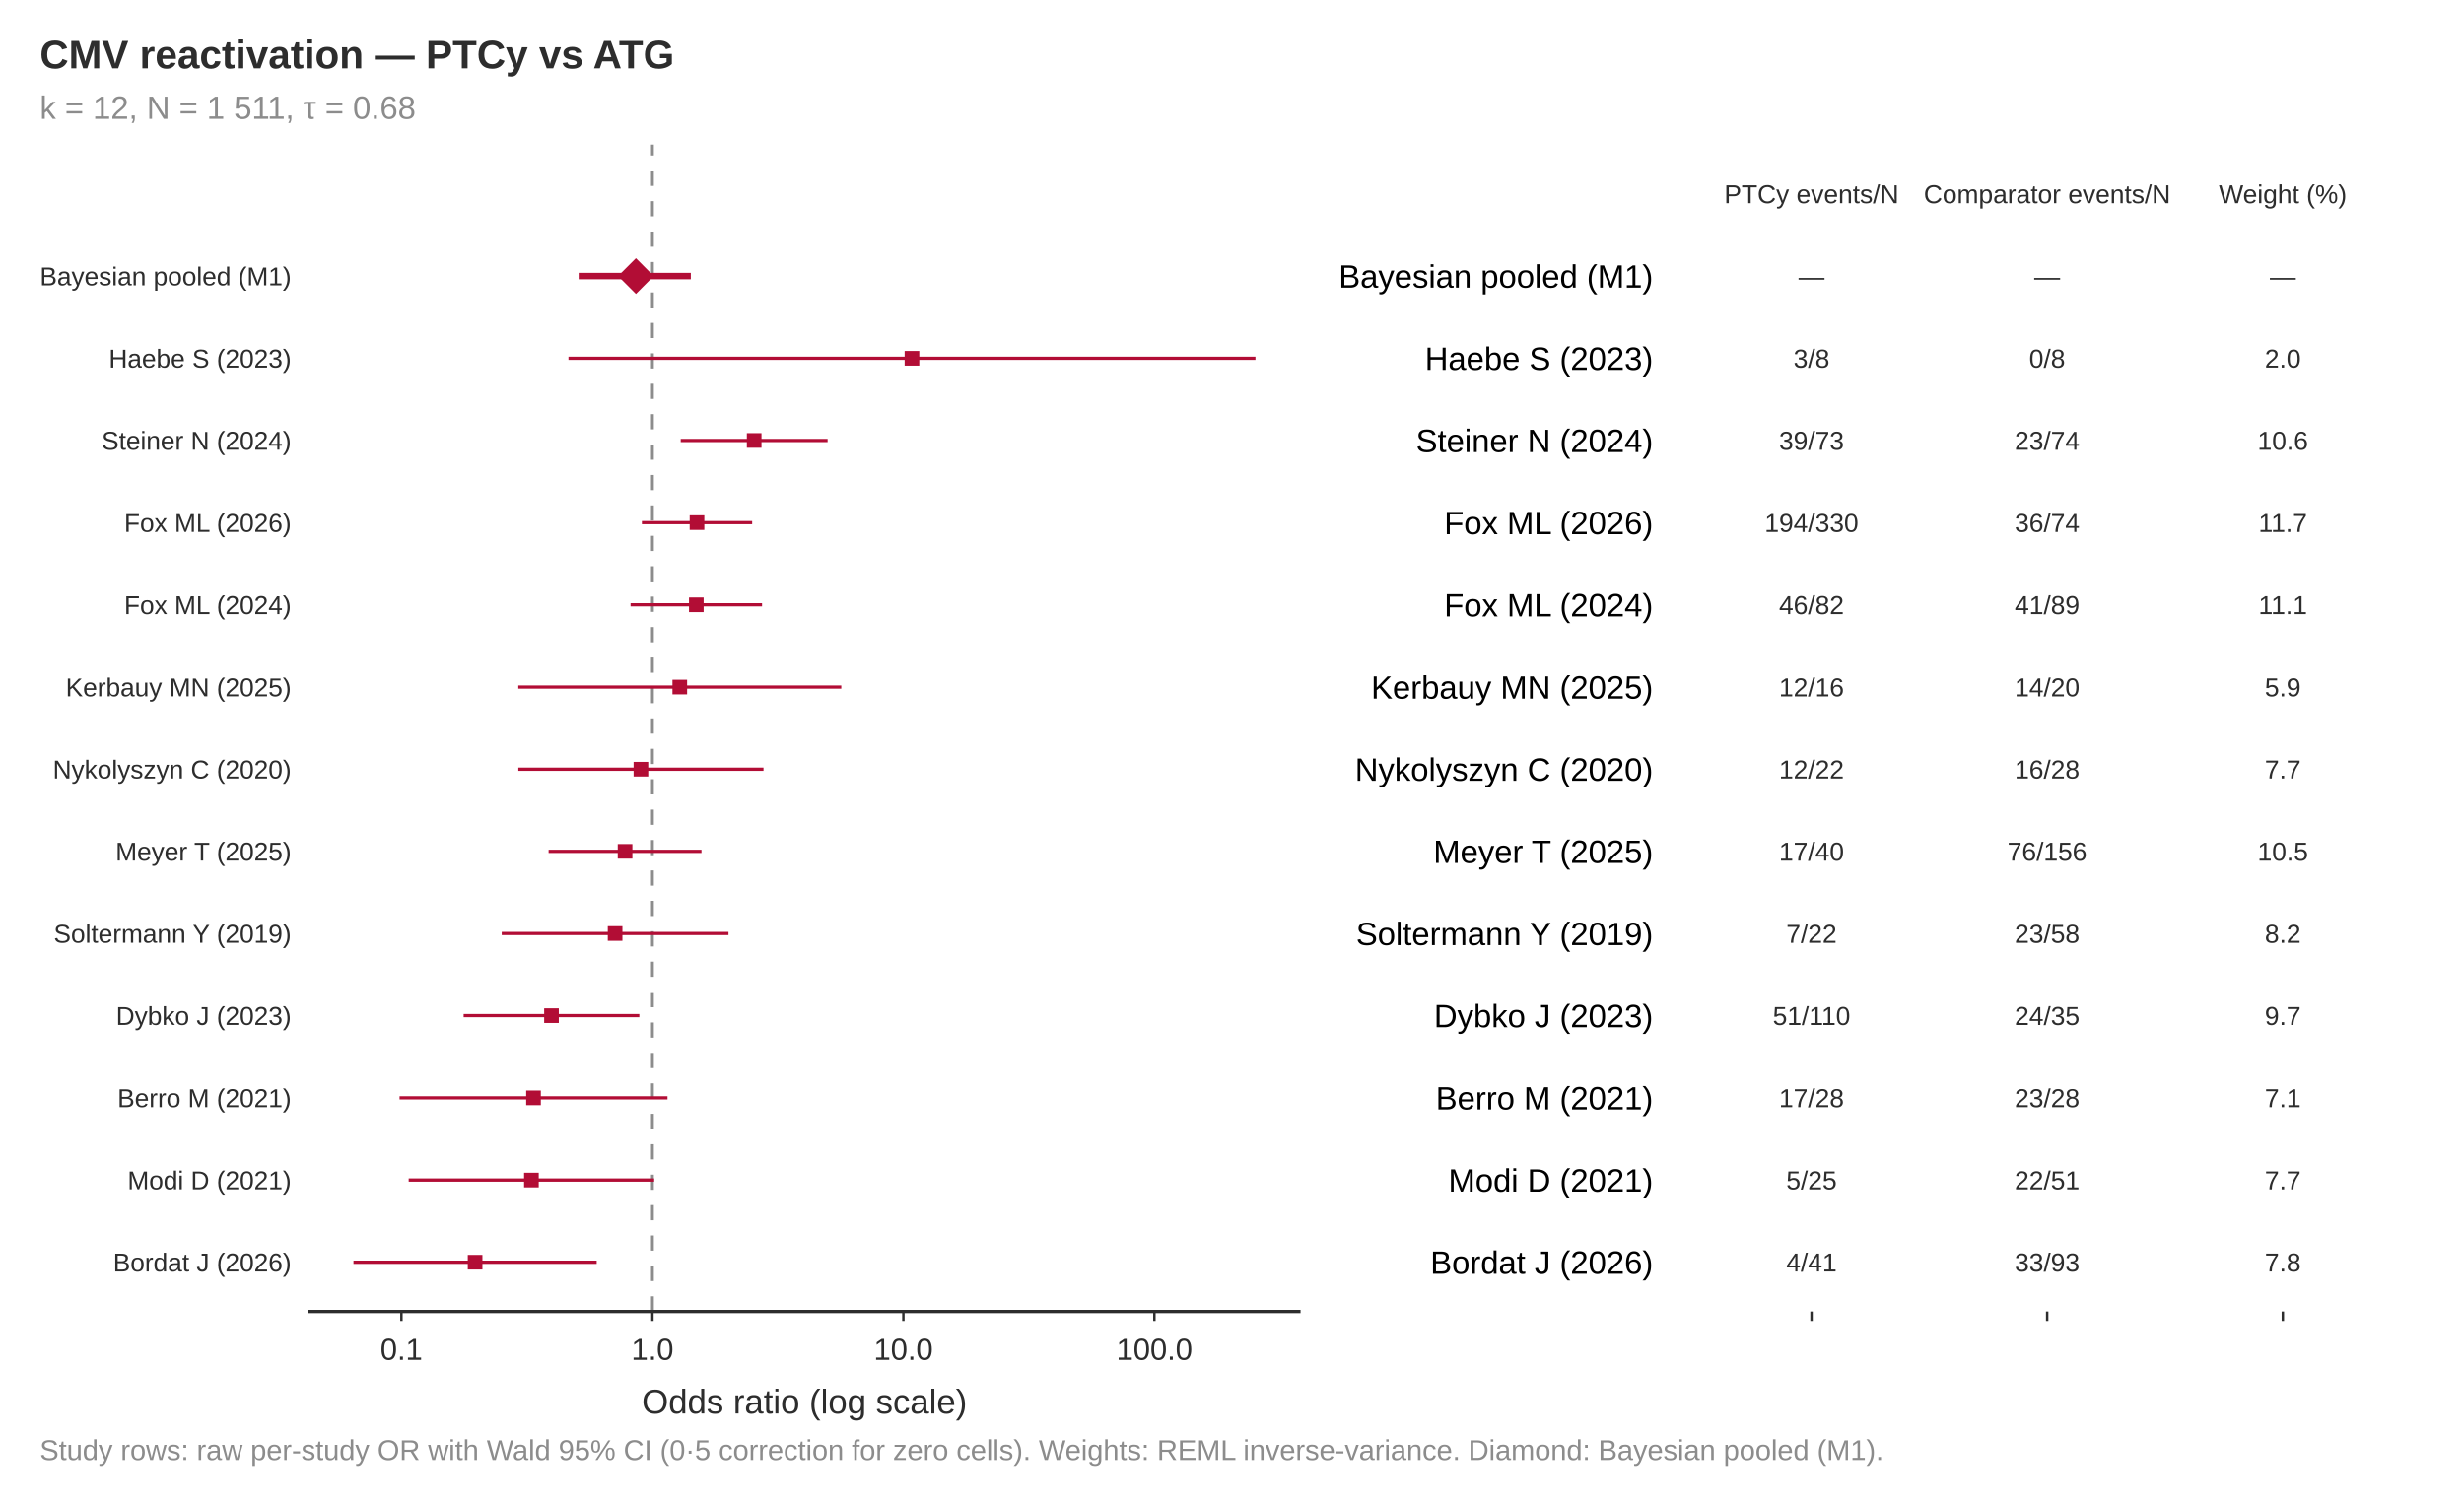
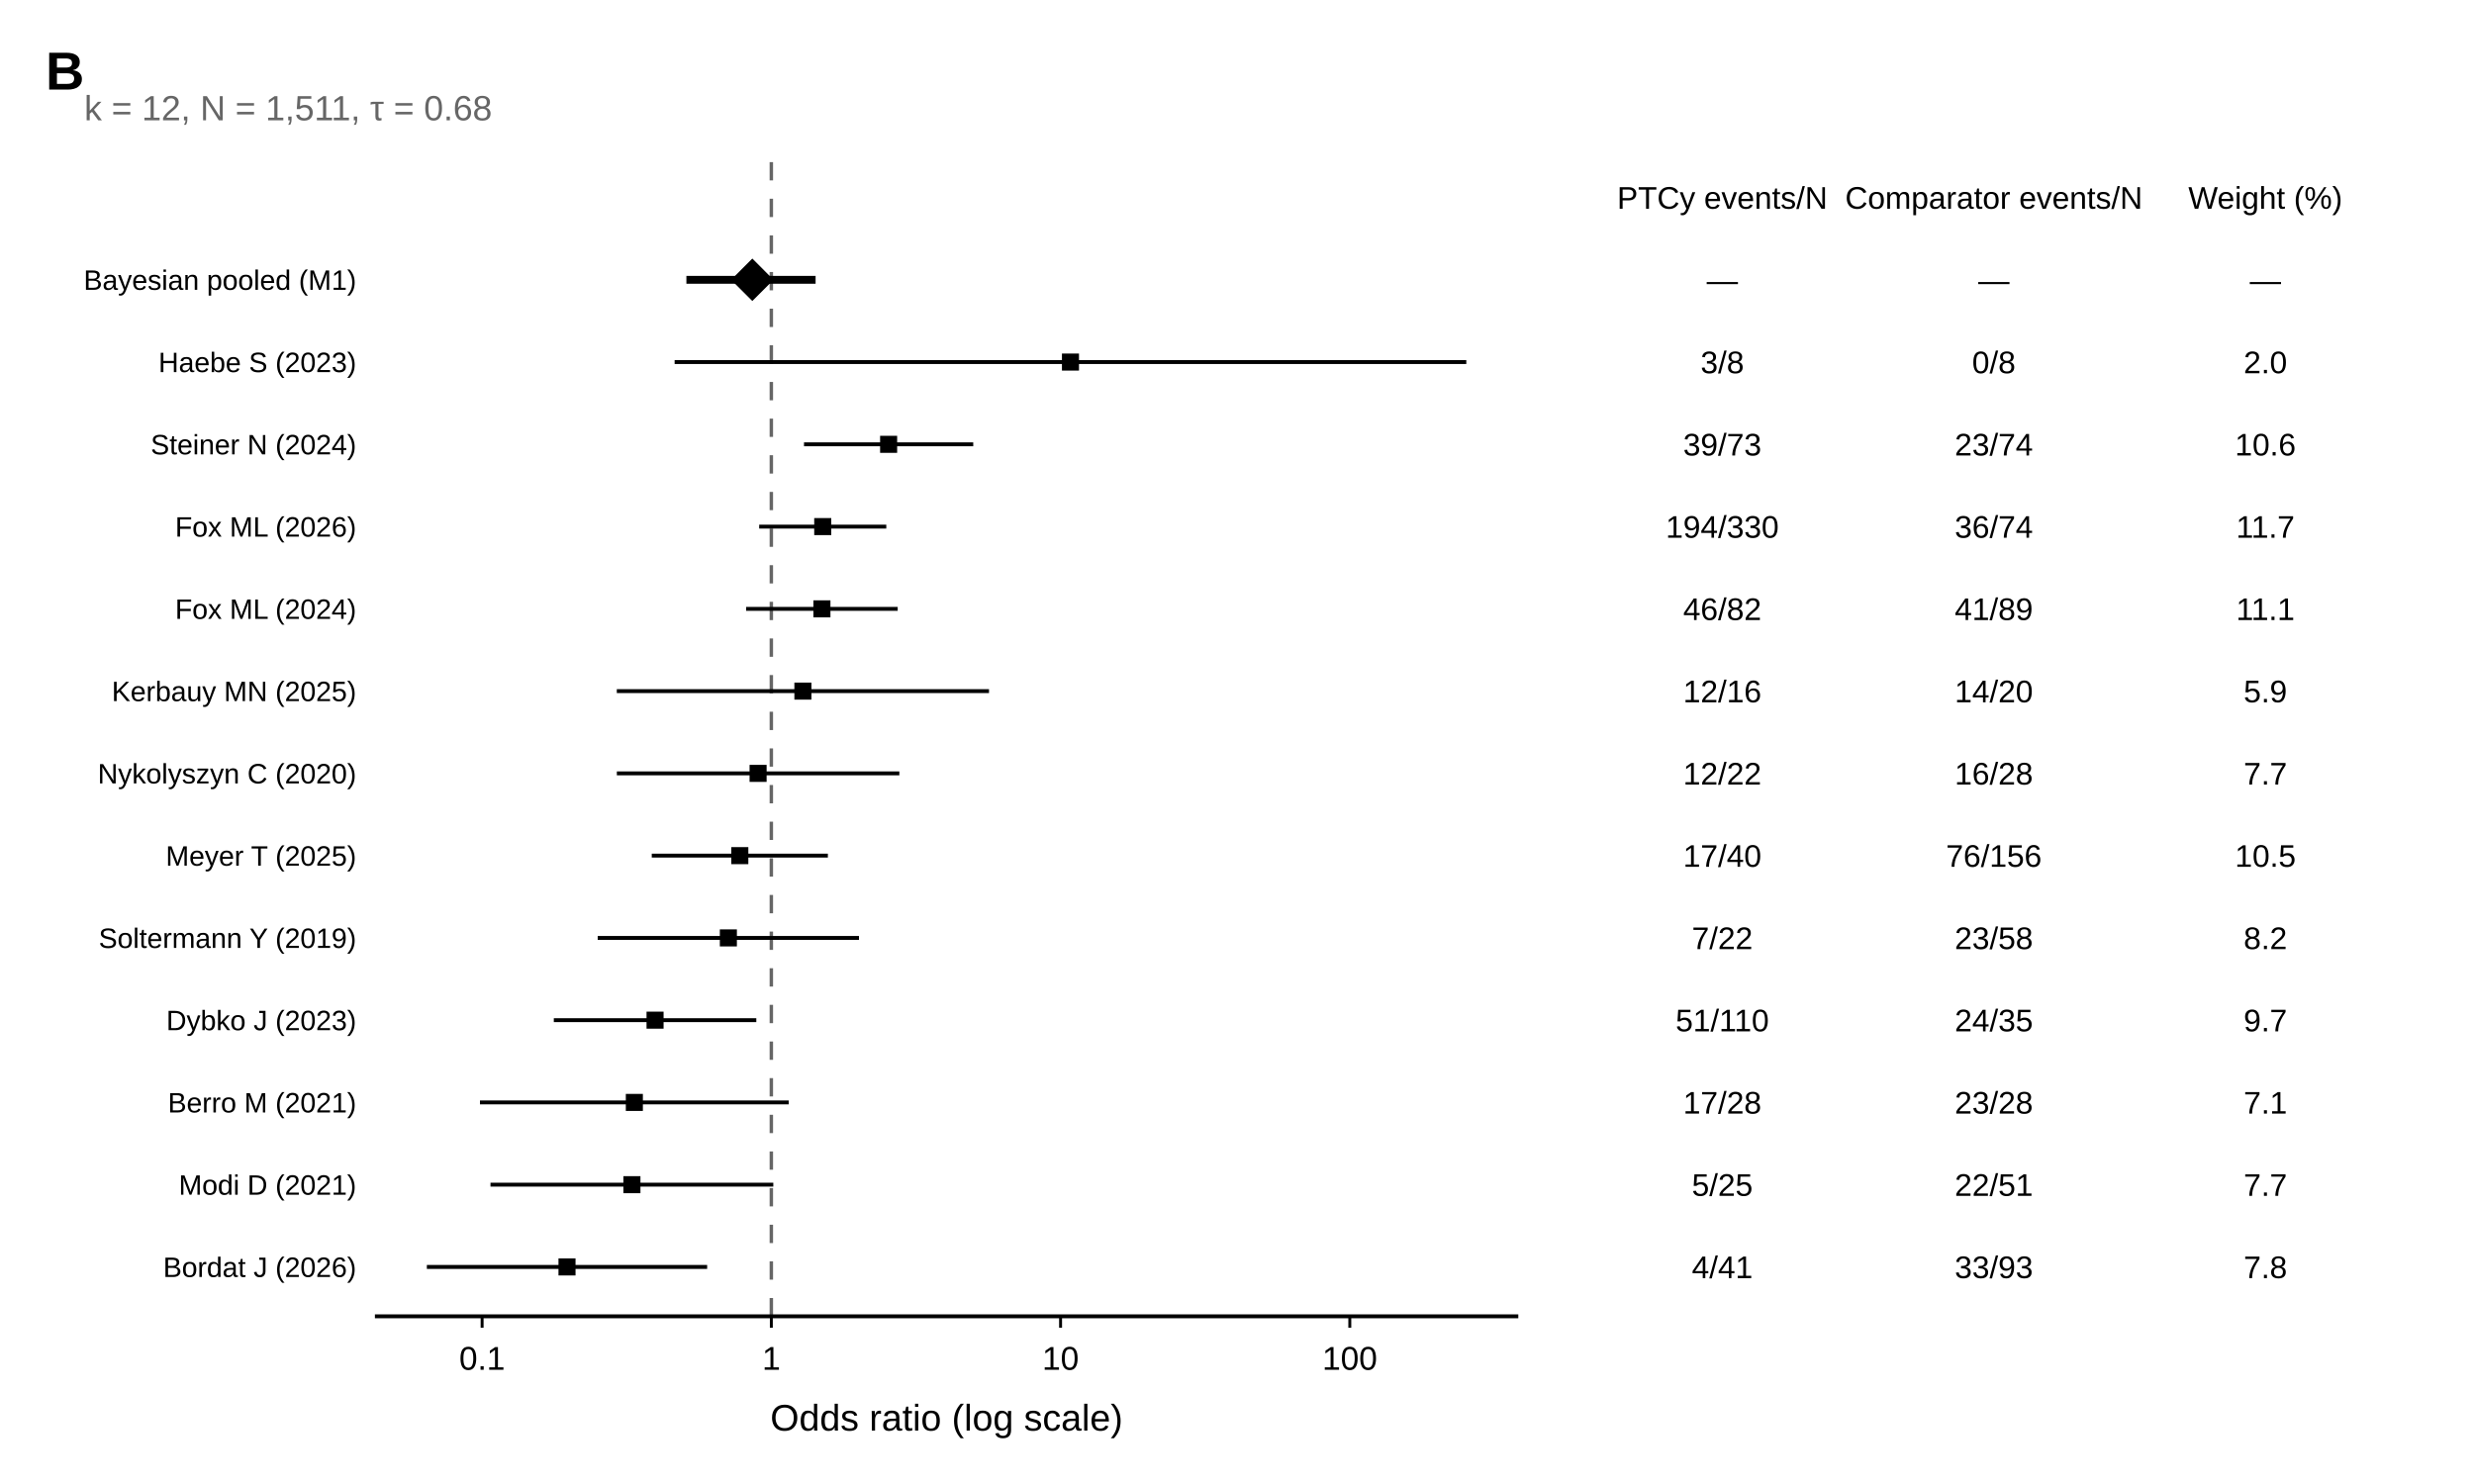
- <svg xmlns="http://www.w3.org/2000/svg" width="648.00pt" height="396.00pt" viewBox="0 0 648.00 396.00">
+ <svg xmlns="http://www.w3.org/2000/svg" width="540.00pt" height="324.00pt" viewBox="0 0 540.00 324.00">
  <g class="svglite">
    <defs>
      <style type="text/css">
    .svglite line, .svglite polyline, .svglite polygon, .svglite path, .svglite rect, .svglite circle {
      fill: none;
      stroke: #000000;
      stroke-linecap: round;
      stroke-linejoin: round;
      stroke-miterlimit: 10.00;
    }
    .svglite text {
      white-space: pre;
    }
    .svglite g.glyphgroup path {
      fill: inherit;
      stroke: none;
    }
  </style>
    </defs>
    <rect width="100%" height="100%" style="stroke: none; fill: #FFFFFF;" />
    <defs>
-       <clipPath id="cpMC4wMHw2NDguMDB8MC4wMHwzOTYuMDA=">
-         <rect x="0.00" y="0.00" width="648.00" height="396.00" />
+       <clipPath id="cpMC4wMHw1NDAuMDB8MC4wMHwzMjQuMDA=">
+         <rect x="0.00" y="0.00" width="540.00" height="324.00" />
      </clipPath>
    </defs>
-     <g clip-path="url(#cpMC4wMHw2NDguMDB8MC4wMHwzOTYuMDA=)">
-       <rect x="0" y="0.00" width="648.00" height="396.00" style="stroke-width: 1.07; stroke: #FFFFFF; fill: #FFFFFF;" />
+     <g clip-path="url(#cpMC4wMHw1NDAuMDB8MC4wMHwzMjQuMDA=)">
+       <rect x="0.00" y="0.00" width="540.00" height="324.00" style="stroke-width: 1.07; stroke: #FFFFFF; fill: #FFFFFF;" />
    </g>
    <defs>
-       <clipPath id="cpODEuMTB8NjM3LjU0fDM4LjAzfDM0NC45MQ==">
-         <rect x="81.10" y="38.03" width="556.44" height="306.88" />
+       <clipPath id="cpODEuODN8NTMwLjA0fDMyLjM1fDI4Ny4zOQ==">
+         <rect x="81.83" y="32.35" width="448.21" height="255.03" />
      </clipPath>
    </defs>
-     <g clip-path="url(#cpODEuMTB8NjM3LjU0fDM4LjAzfDM0NC45MQ==)">
+     <g clip-path="url(#cpODEuODN8NTMwLjA0fDMyLjM1fDI4Ny4zOQ==)">
</g>
-     <g clip-path="url(#cpMC4wMHw2NDguMDB8MC4wMHwzOTYuMDA=)">
+     <g clip-path="url(#cpMC4wMHw1NDAuMDB8MC4wMHwzMjQuMDA=)">
</g>
    <defs>
-       <clipPath id="cpNS40OHwzNDcuMDJ8NS40OHwzOTAuNTI=">
-         <rect x="5.48" y="5.48" width="341.54" height="385.04" />
+       <clipPath id="cpNS40OHwzMzUuODh8NS40OHwzMTguNTI=">
+         <rect x="5.48" y="5.48" width="330.40" height="313.04" />
      </clipPath>
    </defs>
-     <g clip-path="url(#cpNS40OHwzNDcuMDJ8NS40OHwzOTAuNTI=)">
-       <rect x="5.48" y="5.48" width="341.54" height="385.04" style="stroke-width: 0.97; stroke: none; fill: #FFFFFF;" />
+     <g clip-path="url(#cpNS40OHwzMzUuODh8NS40OHwzMTguNTI=)">
+       <rect x="5.48" y="5.48" width="330.40" height="313.04" style="stroke-width: 0.87; stroke: none; fill: #FFFFFF;" />
    </g>
-     <g clip-path="url(#cpMC4wMHw2NDguMDB8MC4wMHwzOTYuMDA=)">
+     <g clip-path="url(#cpMC4wMHw1NDAuMDB8MC4wMHwzMjQuMDA=)">
</g>
    <defs>
-       <clipPath id="cpMzQ3LjAyfDY0Mi41Mnw1LjQ4fDM5MC41Mg==">
-         <rect x="347.02" y="5.48" width="295.51" height="385.04" />
+       <clipPath id="cpMzM1Ljg4fDUzNC41Mnw1LjQ4fDMxOC41Mg==">
+         <rect x="335.88" y="5.48" width="198.64" height="313.04" />
      </clipPath>
    </defs>
-     <g clip-path="url(#cpMzQ3LjAyfDY0Mi41Mnw1LjQ4fDM5MC41Mg==)">
-       <rect x="347.02" y="5.48" width="295.51" height="385.04" style="stroke-width: 0.97; stroke: none; fill: #FFFFFF;" />
+     <g clip-path="url(#cpMzM1Ljg4fDUzNC41Mnw1LjQ4fDMxOC41Mg==)">
+       <rect x="335.88" y="5.48" width="198.64" height="313.04" style="stroke-width: 0.87; stroke: none; fill: #FFFFFF;" />
    </g>
-     <g clip-path="url(#cpMC4wMHw2NDguMDB8MC4wMHwzOTYuMDA=)">
+     <g clip-path="url(#cpMC4wMHw1NDAuMDB8MC4wMHwzMjQuMDA=)">
</g>
    <defs>
-       <clipPath id="cpODEuMTB8MzQyLjAzfDM4LjAzfDM0NC45MQ==">
-         <rect x="81.10" y="38.03" width="260.93" height="306.88" />
+       <clipPath id="cpODEuODN8MzMxLjQwfDMyLjM1fDI4Ny4zOQ==">
+         <rect x="81.83" y="32.35" width="249.57" height="255.03" />
      </clipPath>
    </defs>
-     <g clip-path="url(#cpODEuMTB8MzQyLjAzfDM4LjAzfDM0NC45MQ==)">
-       <rect x="81.10" y="38.03" width="260.93" height="306.88" style="stroke-width: 0.97; stroke: none; fill: #FFFFFF;" />
-       <line x1="171.58" y1="344.91" x2="171.58" y2="38.03" style="stroke-width: 0.75; stroke: #8C8C8C; stroke-dasharray: 4.00,4.00; stroke-linecap: butt;" />
-       <line x1="92.96" y1="331.95" x2="156.92" y2="331.95" style="stroke-width: 0.85; stroke: #B20D35; stroke-linecap: butt;" />
-       <line x1="107.48" y1="310.33" x2="172.03" y2="310.33" style="stroke-width: 0.85; stroke: #B20D35; stroke-linecap: butt;" />
-       <line x1="105.08" y1="288.72" x2="175.54" y2="288.72" style="stroke-width: 0.85; stroke: #B20D35; stroke-linecap: butt;" />
-       <line x1="121.93" y1="267.11" x2="168.14" y2="267.11" style="stroke-width: 0.85; stroke: #B20D35; stroke-linecap: butt;" />
-       <line x1="131.95" y1="245.50" x2="191.58" y2="245.50" style="stroke-width: 0.85; stroke: #B20D35; stroke-linecap: butt;" />
-       <line x1="144.28" y1="223.89" x2="184.48" y2="223.89" style="stroke-width: 0.85; stroke: #B20D35; stroke-linecap: butt;" />
-       <line x1="136.32" y1="202.28" x2="200.79" y2="202.28" style="stroke-width: 0.85; stroke: #B20D35; stroke-linecap: butt;" />
-       <line x1="136.31" y1="180.67" x2="221.25" y2="180.67" style="stroke-width: 0.85; stroke: #B20D35; stroke-linecap: butt;" />
-       <line x1="165.83" y1="159.06" x2="200.41" y2="159.06" style="stroke-width: 0.85; stroke: #B20D35; stroke-linecap: butt;" />
-       <line x1="168.81" y1="137.45" x2="197.81" y2="137.45" style="stroke-width: 0.85; stroke: #B20D35; stroke-linecap: butt;" />
-       <line x1="179.02" y1="115.83" x2="217.65" y2="115.83" style="stroke-width: 0.85; stroke: #B20D35; stroke-linecap: butt;" />
-       <line x1="149.50" y1="94.22" x2="330.17" y2="94.22" style="stroke-width: 0.85; stroke: #B20D35; stroke-linecap: butt;" />
-       <polygon points="123.02,333.87 126.87,333.87 126.87,330.02 123.02,330.02 " style="stroke-width: 1.29; stroke: none; fill: #B20D35;" />
-       <polygon points="137.83,312.26 141.68,312.26 141.68,308.41 137.83,308.41 " style="stroke-width: 1.29; stroke: none; fill: #B20D35;" />
-       <polygon points="138.38,290.65 142.23,290.65 142.23,286.80 138.38,286.80 " style="stroke-width: 1.29; stroke: none; fill: #B20D35;" />
-       <polygon points="143.11,269.04 146.96,269.04 146.96,265.19 143.11,265.19 " style="stroke-width: 1.29; stroke: none; fill: #B20D35;" />
-       <polygon points="159.84,247.43 163.69,247.43 163.69,243.58 159.84,243.58 " style="stroke-width: 1.29; stroke: none; fill: #B20D35;" />
-       <polygon points="162.46,225.81 166.31,225.81 166.31,221.97 162.46,221.97 " style="stroke-width: 1.29; stroke: none; fill: #B20D35;" />
-       <polygon points="166.63,204.20 170.48,204.20 170.48,200.35 166.63,200.35 " style="stroke-width: 1.29; stroke: none; fill: #B20D35;" />
-       <polygon points="176.85,182.59 180.70,182.59 180.70,178.74 176.85,178.74 " style="stroke-width: 1.29; stroke: none; fill: #B20D35;" />
-       <polygon points="181.20,160.98 185.05,160.98 185.05,157.13 181.20,157.13 " style="stroke-width: 1.29; stroke: none; fill: #B20D35;" />
-       <polygon points="181.38,139.37 185.23,139.37 185.23,135.52 181.38,135.52 " style="stroke-width: 1.29; stroke: none; fill: #B20D35;" />
-       <polygon points="196.41,117.76 200.26,117.76 200.26,113.91 196.41,113.91 " style="stroke-width: 1.29; stroke: none; fill: #B20D35;" />
-       <polygon points="237.91,96.15 241.76,96.15 241.76,92.30 237.91,92.30 " style="stroke-width: 1.29; stroke: none; fill: #B20D35;" />
-       <line x1="152.19" y1="72.61" x2="181.68" y2="72.61" style="stroke-width: 1.71; stroke: #B20D35; stroke-linecap: butt;" />
-       <polygon points="162.54,72.61 167.24,67.91 171.93,72.61 167.24,77.31 " style="stroke-width: 1.29; stroke: none; fill: #B20D35;" />
+     <g clip-path="url(#cpODEuODN8MzMxLjQwfDMyLjM1fDI4Ny4zOQ==)">
+       <rect x="81.83" y="32.35" width="249.57" height="255.03" style="stroke-width: 0.87; stroke: none; fill: #FFFFFF;" />
+       <line x1="168.36" y1="287.39" x2="168.36" y2="32.35" style="stroke-width: 0.75; stroke: #666666; stroke-dasharray: 4.00,4.00; stroke-linecap: butt;" />
+       <line x1="93.17" y1="276.61" x2="154.35" y2="276.61" style="stroke-width: 0.85; stroke-linecap: butt;" />
+       <line x1="107.06" y1="258.65" x2="168.79" y2="258.65" style="stroke-width: 0.85; stroke-linecap: butt;" />
+       <line x1="104.76" y1="240.69" x2="172.15" y2="240.69" style="stroke-width: 0.85; stroke-linecap: butt;" />
+       <line x1="120.88" y1="222.73" x2="165.08" y2="222.73" style="stroke-width: 0.85; stroke-linecap: butt;" />
+       <line x1="130.46" y1="204.77" x2="187.49" y2="204.77" style="stroke-width: 0.85; stroke-linecap: butt;" />
+       <line x1="142.26" y1="186.81" x2="180.70" y2="186.81" style="stroke-width: 0.85; stroke-linecap: butt;" />
+       <line x1="134.64" y1="168.85" x2="196.30" y2="168.85" style="stroke-width: 0.85; stroke-linecap: butt;" />
+       <line x1="134.63" y1="150.89" x2="215.87" y2="150.89" style="stroke-width: 0.85; stroke-linecap: butt;" />
+       <line x1="162.86" y1="132.93" x2="195.94" y2="132.93" style="stroke-width: 0.85; stroke-linecap: butt;" />
+       <line x1="165.71" y1="114.97" x2="193.45" y2="114.97" style="stroke-width: 0.85; stroke-linecap: butt;" />
+       <line x1="175.49" y1="97.01" x2="212.43" y2="97.01" style="stroke-width: 0.85; stroke-linecap: butt;" />
+       <line x1="147.25" y1="79.05" x2="320.05" y2="79.05" style="stroke-width: 0.85; stroke-linecap: butt;" />
+       <polygon points="121.90,278.47 125.62,278.47 125.62,274.75 121.90,274.75 " style="stroke-width: 1.16; stroke: none; fill: #000000;" />
+       <polygon points="136.07,260.51 139.79,260.51 139.79,256.79 136.07,256.79 " style="stroke-width: 1.16; stroke: none; fill: #000000;" />
+       <polygon points="136.60,242.55 140.32,242.55 140.32,238.83 136.60,238.83 " style="stroke-width: 1.16; stroke: none; fill: #000000;" />
+       <polygon points="141.12,224.59 144.84,224.59 144.84,220.87 141.12,220.87 " style="stroke-width: 1.16; stroke: none; fill: #000000;" />
+       <polygon points="157.12,206.63 160.84,206.63 160.84,202.91 157.12,202.91 " style="stroke-width: 1.16; stroke: none; fill: #000000;" />
+       <polygon points="159.62,188.67 163.34,188.67 163.34,184.95 159.62,184.95 " style="stroke-width: 1.16; stroke: none; fill: #000000;" />
+       <polygon points="163.61,170.71 167.33,170.71 167.33,166.99 163.61,166.99 " style="stroke-width: 1.16; stroke: none; fill: #000000;" />
+       <polygon points="173.39,152.75 177.11,152.75 177.11,149.03 173.39,149.03 " style="stroke-width: 1.16; stroke: none; fill: #000000;" />
+       <polygon points="177.54,134.79 181.26,134.79 181.26,131.07 177.54,131.07 " style="stroke-width: 1.16; stroke: none; fill: #000000;" />
+       <polygon points="177.72,116.83 181.44,116.83 181.44,113.11 177.72,113.11 " style="stroke-width: 1.16; stroke: none; fill: #000000;" />
+       <polygon points="192.10,98.87 195.82,98.87 195.82,95.15 192.10,95.15 " style="stroke-width: 1.16; stroke: none; fill: #000000;" />
+       <polygon points="231.79,80.91 235.51,80.91 235.51,77.19 231.79,77.19 " style="stroke-width: 1.16; stroke: none; fill: #000000;" />
+       <line x1="149.82" y1="61.09" x2="178.02" y2="61.09" style="stroke-width: 1.71; stroke-linecap: butt;" />
+       <polygon points="159.58,61.09 164.21,56.45 168.84,61.09 164.21,65.72 " style="stroke-width: 1.16; stroke: none; fill: #000000;" />
    </g>
-     <g clip-path="url(#cpMC4wMHw2NDguMDB8MC4wMHwzOTYuMDA=)">
-       <text x="76.62" y="334.38" text-anchor="end" style="font-size: 6.80px;fill: #2D2D2D; font-family: &quot;Arial&quot;;" textLength="46.88px" lengthAdjust="spacingAndGlyphs">Bordat J (2026)</text>
-       <text x="76.62" y="312.77" text-anchor="end" style="font-size: 6.80px;fill: #2D2D2D; font-family: &quot;Arial&quot;;" textLength="43.08px" lengthAdjust="spacingAndGlyphs">Modi D (2021)</text>
-       <text x="76.62" y="291.16" text-anchor="end" style="font-size: 6.80px;fill: #2D2D2D; font-family: &quot;Arial&quot;;" textLength="45.72px" lengthAdjust="spacingAndGlyphs">Berro M (2021)</text>
-       <text x="76.62" y="269.55" text-anchor="end" style="font-size: 6.80px;fill: #2D2D2D; font-family: &quot;Arial&quot;;" textLength="46.12px" lengthAdjust="spacingAndGlyphs">Dybko J (2023)</text>
-       <text x="76.62" y="247.93" text-anchor="end" style="font-size: 6.80px;fill: #2D2D2D; font-family: &quot;Arial&quot;;" textLength="62.48px" lengthAdjust="spacingAndGlyphs">Soltermann Y (2019)</text>
-       <text x="76.62" y="226.32" text-anchor="end" style="font-size: 6.80px;fill: #2D2D2D; font-family: &quot;Arial&quot;;" textLength="46.23px" lengthAdjust="spacingAndGlyphs">Meyer T (2025)</text>
-       <text x="76.62" y="204.71" text-anchor="end" style="font-size: 6.80px;fill: #2D2D2D; font-family: &quot;Arial&quot;;" textLength="62.77px" lengthAdjust="spacingAndGlyphs">Nykolyszyn C (2020)</text>
-       <text x="76.62" y="183.10" text-anchor="end" style="font-size: 6.80px;fill: #2D2D2D; font-family: &quot;Arial&quot;;" textLength="59.33px" lengthAdjust="spacingAndGlyphs">Kerbauy MN (2025)</text>
-       <text x="76.62" y="161.49" text-anchor="end" style="font-size: 6.80px;fill: #2D2D2D; font-family: &quot;Arial&quot;;" textLength="43.97px" lengthAdjust="spacingAndGlyphs">Fox ML (2024)</text>
-       <text x="76.62" y="139.88" text-anchor="end" style="font-size: 6.80px;fill: #2D2D2D; font-family: &quot;Arial&quot;;" textLength="43.97px" lengthAdjust="spacingAndGlyphs">Fox ML (2026)</text>
-       <text x="76.62" y="118.27" text-anchor="end" style="font-size: 6.80px;fill: #2D2D2D; font-family: &quot;Arial&quot;;" textLength="49.89px" lengthAdjust="spacingAndGlyphs">Steiner N (2024)</text>
-       <text x="76.62" y="96.66" text-anchor="end" style="font-size: 6.80px;fill: #2D2D2D; font-family: &quot;Arial&quot;;" textLength="48.00px" lengthAdjust="spacingAndGlyphs">Haebe S (2023)</text>
-       <text x="76.62" y="75.05" text-anchor="end" style="font-size: 6.80px;fill: #2D2D2D; font-family: &quot;Arial&quot;;" textLength="66.16px" lengthAdjust="spacingAndGlyphs">Bayesian pooled (M1)</text>
-       <polyline points="81.10,344.91 342.03,344.91 " style="stroke-width: 0.85; stroke: #2D2D2D; stroke-linecap: butt;" />
-       <polyline points="105.57,347.40 105.57,344.91 " style="stroke-width: 0.64; stroke: #2D2D2D; stroke-linecap: butt;" />
-       <polyline points="171.58,347.40 171.58,344.91 " style="stroke-width: 0.64; stroke: #2D2D2D; stroke-linecap: butt;" />
-       <polyline points="237.58,347.40 237.58,344.91 " style="stroke-width: 0.64; stroke: #2D2D2D; stroke-linecap: butt;" />
-       <polyline points="303.59,347.40 303.59,344.91 " style="stroke-width: 0.64; stroke: #2D2D2D; stroke-linecap: butt;" />
-       <text x="105.57" y="357.62" text-anchor="middle" style="font-size: 8.00px;fill: #2D2D2D; font-family: &quot;Arial&quot;;" textLength="11.12px" lengthAdjust="spacingAndGlyphs">0.1</text>
-       <text x="171.58" y="357.62" text-anchor="middle" style="font-size: 8.00px;fill: #2D2D2D; font-family: &quot;Arial&quot;;" textLength="11.12px" lengthAdjust="spacingAndGlyphs">1.0</text>
-       <text x="237.58" y="357.62" text-anchor="middle" style="font-size: 8.00px;fill: #2D2D2D; font-family: &quot;Arial&quot;;" textLength="15.58px" lengthAdjust="spacingAndGlyphs">10.0</text>
-       <text x="303.59" y="357.62" text-anchor="middle" style="font-size: 8.00px;fill: #2D2D2D; font-family: &quot;Arial&quot;;" textLength="20.03px" lengthAdjust="spacingAndGlyphs">100.0</text>
-       <text x="211.57" y="371.72" text-anchor="middle" style="font-size: 9.00px;fill: #2D2D2D; font-family: &quot;Arial&quot;;" textLength="85.50px" lengthAdjust="spacingAndGlyphs">Odds ratio (log scale)</text>
-       <text x="10.46" y="31.26" style="font-size: 8.50px;fill: #8C8C8C; font-family: &quot;Arial&quot;;" textLength="98.95px" lengthAdjust="spacingAndGlyphs">k = 12, N = 1 511, τ = 0.68</text>
-       <text x="10.46" y="17.98" style="font-size: 10.50px; font-weight: bold;fill: #2D2D2D; font-family: &quot;Arial&quot;;" textLength="166.91px" lengthAdjust="spacingAndGlyphs">CMV reactivation — PTCy vs ATG</text>
-       <text x="10.46" y="383.96" style="font-size: 7.50px;fill: #8C8C8C; font-family: &quot;Arial&quot;;" textLength="484.45px" lengthAdjust="spacingAndGlyphs">Study rows: raw per-study OR with Wald 95% CI (0·5 correction for zero cells). Weights: REML inverse-variance. Diamond: Bayesian pooled (M1).</text>
+     <g clip-path="url(#cpMC4wMHw1NDAuMDB8MC4wMHwzMjQuMDA=)">
+       <text x="77.79" y="278.80" text-anchor="end" style="font-size: 6.12px; font-family: &quot;Arial&quot;;" textLength="42.08px" lengthAdjust="spacingAndGlyphs">Bordat J (2026)</text>
+       <text x="77.79" y="260.84" text-anchor="end" style="font-size: 6.12px; font-family: &quot;Arial&quot;;" textLength="38.67px" lengthAdjust="spacingAndGlyphs">Modi D (2021)</text>
+       <text x="77.79" y="242.88" text-anchor="end" style="font-size: 6.12px; font-family: &quot;Arial&quot;;" textLength="41.05px" lengthAdjust="spacingAndGlyphs">Berro M (2021)</text>
+       <text x="77.79" y="224.92" text-anchor="end" style="font-size: 6.12px; font-family: &quot;Arial&quot;;" textLength="41.41px" lengthAdjust="spacingAndGlyphs">Dybko J (2023)</text>
+       <text x="77.79" y="206.96" text-anchor="end" style="font-size: 6.12px; font-family: &quot;Arial&quot;;" textLength="56.11px" lengthAdjust="spacingAndGlyphs">Soltermann Y (2019)</text>
+       <text x="77.79" y="189.00" text-anchor="end" style="font-size: 6.12px; font-family: &quot;Arial&quot;;" textLength="41.52px" lengthAdjust="spacingAndGlyphs">Meyer T (2025)</text>
+       <text x="77.79" y="171.04" text-anchor="end" style="font-size: 6.12px; font-family: &quot;Arial&quot;;" textLength="56.36px" lengthAdjust="spacingAndGlyphs">Nykolyszyn C (2020)</text>
+       <text x="77.79" y="153.08" text-anchor="end" style="font-size: 6.12px; font-family: &quot;Arial&quot;;" textLength="53.27px" lengthAdjust="spacingAndGlyphs">Kerbauy MN (2025)</text>
+       <text x="77.79" y="135.12" text-anchor="end" style="font-size: 6.12px; font-family: &quot;Arial&quot;;" textLength="39.47px" lengthAdjust="spacingAndGlyphs">Fox ML (2024)</text>
+       <text x="77.79" y="117.16" text-anchor="end" style="font-size: 6.12px; font-family: &quot;Arial&quot;;" textLength="39.47px" lengthAdjust="spacingAndGlyphs">Fox ML (2026)</text>
+       <text x="77.79" y="99.20" text-anchor="end" style="font-size: 6.12px; font-family: &quot;Arial&quot;;" textLength="44.78px" lengthAdjust="spacingAndGlyphs">Steiner N (2024)</text>
+       <text x="77.79" y="81.24" text-anchor="end" style="font-size: 6.12px; font-family: &quot;Arial&quot;;" textLength="43.08px" lengthAdjust="spacingAndGlyphs">Haebe S (2023)</text>
+       <text x="77.79" y="63.28" text-anchor="end" style="font-size: 6.12px; font-family: &quot;Arial&quot;;" textLength="59.39px" lengthAdjust="spacingAndGlyphs">Bayesian pooled (M1)</text>
+       <polyline points="81.83,287.39 331.40,287.39 " style="stroke-width: 0.85; stroke-linecap: butt;" />
+       <polyline points="105.23,289.88 105.23,287.39 " style="stroke-width: 0.64; stroke-linecap: butt;" />
+       <polyline points="168.36,289.88 168.36,287.39 " style="stroke-width: 0.64; stroke-linecap: butt;" />
+       <polyline points="231.49,289.88 231.49,287.39 " style="stroke-width: 0.64; stroke-linecap: butt;" />
+       <polyline points="294.62,289.88 294.62,287.39 " style="stroke-width: 0.64; stroke-linecap: butt;" />
+       <text x="105.23" y="299.06" text-anchor="middle" style="font-size: 7.20px; font-family: &quot;Arial&quot;;" textLength="10.00px" lengthAdjust="spacingAndGlyphs">0.1</text>
+       <text x="168.36" y="299.06" text-anchor="middle" style="font-size: 7.20px; font-family: &quot;Arial&quot;;" textLength="4.00px" lengthAdjust="spacingAndGlyphs">1</text>
+       <text x="231.49" y="299.06" text-anchor="middle" style="font-size: 7.20px; font-family: &quot;Arial&quot;;" textLength="8.00px" lengthAdjust="spacingAndGlyphs">10</text>
+       <text x="294.62" y="299.06" text-anchor="middle" style="font-size: 7.20px; font-family: &quot;Arial&quot;;" textLength="12.00px" lengthAdjust="spacingAndGlyphs">100</text>
+       <text x="206.61" y="312.34" text-anchor="middle" style="font-size: 8.10px; font-family: &quot;Arial&quot;;" textLength="76.89px" lengthAdjust="spacingAndGlyphs">Odds ratio (log scale)</text>
+       <text x="18.40" y="26.26" style="font-size: 7.65px;fill: #666666; font-family: &quot;Arial&quot;;" textLength="88.95px" lengthAdjust="spacingAndGlyphs">k = 12, N = 1,511, τ = 0.68</text>
+       <text x="14.18" y="19.56" text-anchor="middle" style="font-size: 11.70px; font-weight: bold; font-family: &quot;Arial&quot;;" textLength="8.44px" lengthAdjust="spacingAndGlyphs">B</text>
    </g>
    <defs>
-       <clipPath id="cpNDM5LjIzfDYzNy41NHwzOC4wM3wzNDQuOTE=">
-         <rect x="439.23" y="38.03" width="198.31" height="306.88" />
+       <clipPath id="cpMzQwLjM2fDUzMC4wNHwzMi4zNXwyODcuMzk=">
+         <rect x="340.36" y="32.35" width="189.67" height="255.03" />
      </clipPath>
    </defs>
-     <g clip-path="url(#cpNDM5LjIzfDYzNy41NHwzOC4wM3wzNDQuOTE=)">
-       <rect x="439.23" y="38.03" width="198.31" height="306.88" style="stroke-width: 0.97; stroke: none; fill: #FFFFFF;" />
-       <text x="476.41" y="334.39" text-anchor="middle" style="font-size: 6.83px;fill: #2D2D2D; font-family: &quot;Arial&quot;;" textLength="13.28px" lengthAdjust="spacingAndGlyphs">4/41</text>
-       <text x="476.41" y="312.78" text-anchor="middle" style="font-size: 6.83px;fill: #2D2D2D; font-family: &quot;Arial&quot;;" textLength="13.28px" lengthAdjust="spacingAndGlyphs">5/25</text>
-       <text x="476.41" y="291.17" text-anchor="middle" style="font-size: 6.83px;fill: #2D2D2D; font-family: &quot;Arial&quot;;" textLength="17.08px" lengthAdjust="spacingAndGlyphs">17/28</text>
-       <text x="476.41" y="269.56" text-anchor="middle" style="font-size: 6.83px;fill: #2D2D2D; font-family: &quot;Arial&quot;;" textLength="20.38px" lengthAdjust="spacingAndGlyphs">51/110</text>
-       <text x="476.41" y="247.95" text-anchor="middle" style="font-size: 6.83px;fill: #2D2D2D; font-family: &quot;Arial&quot;;" textLength="13.28px" lengthAdjust="spacingAndGlyphs">7/22</text>
-       <text x="476.41" y="226.33" text-anchor="middle" style="font-size: 6.83px;fill: #2D2D2D; font-family: &quot;Arial&quot;;" textLength="17.08px" lengthAdjust="spacingAndGlyphs">17/40</text>
-       <text x="476.41" y="204.72" text-anchor="middle" style="font-size: 6.83px;fill: #2D2D2D; font-family: &quot;Arial&quot;;" textLength="17.08px" lengthAdjust="spacingAndGlyphs">12/22</text>
-       <text x="476.41" y="183.11" text-anchor="middle" style="font-size: 6.83px;fill: #2D2D2D; font-family: &quot;Arial&quot;;" textLength="17.08px" lengthAdjust="spacingAndGlyphs">12/16</text>
-       <text x="476.41" y="161.50" text-anchor="middle" style="font-size: 6.83px;fill: #2D2D2D; font-family: &quot;Arial&quot;;" textLength="17.08px" lengthAdjust="spacingAndGlyphs">46/82</text>
-       <text x="476.41" y="139.89" text-anchor="middle" style="font-size: 6.83px;fill: #2D2D2D; font-family: &quot;Arial&quot;;" textLength="24.67px" lengthAdjust="spacingAndGlyphs">194/330</text>
-       <text x="476.41" y="118.28" text-anchor="middle" style="font-size: 6.83px;fill: #2D2D2D; font-family: &quot;Arial&quot;;" textLength="17.08px" lengthAdjust="spacingAndGlyphs">39/73</text>
-       <text x="476.41" y="96.67" text-anchor="middle" style="font-size: 6.83px;fill: #2D2D2D; font-family: &quot;Arial&quot;;" textLength="9.48px" lengthAdjust="spacingAndGlyphs">3/8</text>
-       <text x="476.41" y="75.06" text-anchor="middle" style="font-size: 6.83px;fill: #2D2D2D; font-family: &quot;Arial&quot;;" textLength="6.83px" lengthAdjust="spacingAndGlyphs">—</text>
-       <text x="476.41" y="53.45" text-anchor="middle" style="font-size: 6.83px;fill: #2D2D2D; font-family: &quot;Arial&quot;;" textLength="45.92px" lengthAdjust="spacingAndGlyphs">PTCy events/N</text>
-       <text x="538.38" y="334.39" text-anchor="middle" style="font-size: 6.83px;fill: #2D2D2D; font-family: &quot;Arial&quot;;" textLength="17.08px" lengthAdjust="spacingAndGlyphs">33/93</text>
-       <text x="538.38" y="312.78" text-anchor="middle" style="font-size: 6.83px;fill: #2D2D2D; font-family: &quot;Arial&quot;;" textLength="17.08px" lengthAdjust="spacingAndGlyphs">22/51</text>
-       <text x="538.38" y="291.17" text-anchor="middle" style="font-size: 6.83px;fill: #2D2D2D; font-family: &quot;Arial&quot;;" textLength="17.08px" lengthAdjust="spacingAndGlyphs">23/28</text>
-       <text x="538.38" y="269.56" text-anchor="middle" style="font-size: 6.83px;fill: #2D2D2D; font-family: &quot;Arial&quot;;" textLength="17.08px" lengthAdjust="spacingAndGlyphs">24/35</text>
-       <text x="538.38" y="247.95" text-anchor="middle" style="font-size: 6.83px;fill: #2D2D2D; font-family: &quot;Arial&quot;;" textLength="17.08px" lengthAdjust="spacingAndGlyphs">23/58</text>
-       <text x="538.38" y="226.33" text-anchor="middle" style="font-size: 6.83px;fill: #2D2D2D; font-family: &quot;Arial&quot;;" textLength="20.88px" lengthAdjust="spacingAndGlyphs">76/156</text>
-       <text x="538.38" y="204.72" text-anchor="middle" style="font-size: 6.83px;fill: #2D2D2D; font-family: &quot;Arial&quot;;" textLength="17.08px" lengthAdjust="spacingAndGlyphs">16/28</text>
-       <text x="538.38" y="183.11" text-anchor="middle" style="font-size: 6.83px;fill: #2D2D2D; font-family: &quot;Arial&quot;;" textLength="17.08px" lengthAdjust="spacingAndGlyphs">14/20</text>
-       <text x="538.38" y="161.50" text-anchor="middle" style="font-size: 6.83px;fill: #2D2D2D; font-family: &quot;Arial&quot;;" textLength="17.08px" lengthAdjust="spacingAndGlyphs">41/89</text>
-       <text x="538.38" y="139.89" text-anchor="middle" style="font-size: 6.83px;fill: #2D2D2D; font-family: &quot;Arial&quot;;" textLength="17.08px" lengthAdjust="spacingAndGlyphs">36/74</text>
-       <text x="538.38" y="118.28" text-anchor="middle" style="font-size: 6.83px;fill: #2D2D2D; font-family: &quot;Arial&quot;;" textLength="17.08px" lengthAdjust="spacingAndGlyphs">23/74</text>
-       <text x="538.38" y="96.67" text-anchor="middle" style="font-size: 6.83px;fill: #2D2D2D; font-family: &quot;Arial&quot;;" textLength="9.48px" lengthAdjust="spacingAndGlyphs">0/8</text>
-       <text x="538.38" y="75.06" text-anchor="middle" style="font-size: 6.83px;fill: #2D2D2D; font-family: &quot;Arial&quot;;" textLength="6.83px" lengthAdjust="spacingAndGlyphs">—</text>
-       <text x="538.38" y="53.45" text-anchor="middle" style="font-size: 6.83px;fill: #2D2D2D; font-family: &quot;Arial&quot;;" textLength="64.91px" lengthAdjust="spacingAndGlyphs">Comparator events/N</text>
-       <text x="600.36" y="334.39" text-anchor="middle" style="font-size: 6.83px;fill: #2D2D2D; font-family: &quot;Arial&quot;;" textLength="9.48px" lengthAdjust="spacingAndGlyphs">7.8</text>
-       <text x="600.36" y="312.78" text-anchor="middle" style="font-size: 6.83px;fill: #2D2D2D; font-family: &quot;Arial&quot;;" textLength="9.48px" lengthAdjust="spacingAndGlyphs">7.7</text>
-       <text x="600.36" y="291.17" text-anchor="middle" style="font-size: 6.83px;fill: #2D2D2D; font-family: &quot;Arial&quot;;" textLength="9.48px" lengthAdjust="spacingAndGlyphs">7.1</text>
-       <text x="600.36" y="269.56" text-anchor="middle" style="font-size: 6.83px;fill: #2D2D2D; font-family: &quot;Arial&quot;;" textLength="9.48px" lengthAdjust="spacingAndGlyphs">9.7</text>
-       <text x="600.36" y="247.95" text-anchor="middle" style="font-size: 6.83px;fill: #2D2D2D; font-family: &quot;Arial&quot;;" textLength="9.48px" lengthAdjust="spacingAndGlyphs">8.2</text>
-       <text x="600.36" y="226.33" text-anchor="middle" style="font-size: 6.83px;fill: #2D2D2D; font-family: &quot;Arial&quot;;" textLength="13.28px" lengthAdjust="spacingAndGlyphs">10.5</text>
-       <text x="600.36" y="204.72" text-anchor="middle" style="font-size: 6.83px;fill: #2D2D2D; font-family: &quot;Arial&quot;;" textLength="9.48px" lengthAdjust="spacingAndGlyphs">7.7</text>
-       <text x="600.36" y="183.11" text-anchor="middle" style="font-size: 6.83px;fill: #2D2D2D; font-family: &quot;Arial&quot;;" textLength="9.48px" lengthAdjust="spacingAndGlyphs">5.9</text>
-       <text x="600.36" y="161.50" text-anchor="middle" style="font-size: 6.83px;fill: #2D2D2D; font-family: &quot;Arial&quot;;" textLength="12.78px" lengthAdjust="spacingAndGlyphs">11.1</text>
-       <text x="600.36" y="139.89" text-anchor="middle" style="font-size: 6.83px;fill: #2D2D2D; font-family: &quot;Arial&quot;;" textLength="12.78px" lengthAdjust="spacingAndGlyphs">11.7</text>
-       <text x="600.36" y="118.28" text-anchor="middle" style="font-size: 6.83px;fill: #2D2D2D; font-family: &quot;Arial&quot;;" textLength="13.28px" lengthAdjust="spacingAndGlyphs">10.6</text>
-       <text x="600.36" y="96.67" text-anchor="middle" style="font-size: 6.83px;fill: #2D2D2D; font-family: &quot;Arial&quot;;" textLength="9.48px" lengthAdjust="spacingAndGlyphs">2.0</text>
-       <text x="600.36" y="75.06" text-anchor="middle" style="font-size: 6.83px;fill: #2D2D2D; font-family: &quot;Arial&quot;;" textLength="6.83px" lengthAdjust="spacingAndGlyphs">—</text>
-       <text x="600.36" y="53.45" text-anchor="middle" style="font-size: 6.83px;fill: #2D2D2D; font-family: &quot;Arial&quot;;" textLength="33.64px" lengthAdjust="spacingAndGlyphs">Weight (%)</text>
+     <g clip-path="url(#cpMzQwLjM2fDUzMC4wNHwzMi4zNXwyODcuMzk=)">
+       <rect x="340.36" y="32.35" width="189.67" height="255.03" style="stroke-width: 0.87; stroke: none; fill: #FFFFFF;" />
+       <text x="375.93" y="279.05" text-anchor="middle" style="font-size: 6.83px; font-family: &quot;Arial&quot;;" textLength="13.28px" lengthAdjust="spacingAndGlyphs">4/41</text>
+       <text x="375.93" y="261.09" text-anchor="middle" style="font-size: 6.83px; font-family: &quot;Arial&quot;;" textLength="13.28px" lengthAdjust="spacingAndGlyphs">5/25</text>
+       <text x="375.93" y="243.13" text-anchor="middle" style="font-size: 6.83px; font-family: &quot;Arial&quot;;" textLength="17.08px" lengthAdjust="spacingAndGlyphs">17/28</text>
+       <text x="375.93" y="225.17" text-anchor="middle" style="font-size: 6.83px; font-family: &quot;Arial&quot;;" textLength="20.38px" lengthAdjust="spacingAndGlyphs">51/110</text>
+       <text x="375.93" y="207.21" text-anchor="middle" style="font-size: 6.83px; font-family: &quot;Arial&quot;;" textLength="13.28px" lengthAdjust="spacingAndGlyphs">7/22</text>
+       <text x="375.93" y="189.25" text-anchor="middle" style="font-size: 6.83px; font-family: &quot;Arial&quot;;" textLength="17.08px" lengthAdjust="spacingAndGlyphs">17/40</text>
+       <text x="375.93" y="171.29" text-anchor="middle" style="font-size: 6.83px; font-family: &quot;Arial&quot;;" textLength="17.08px" lengthAdjust="spacingAndGlyphs">12/22</text>
+       <text x="375.93" y="153.33" text-anchor="middle" style="font-size: 6.83px; font-family: &quot;Arial&quot;;" textLength="17.08px" lengthAdjust="spacingAndGlyphs">12/16</text>
+       <text x="375.93" y="135.37" text-anchor="middle" style="font-size: 6.83px; font-family: &quot;Arial&quot;;" textLength="17.08px" lengthAdjust="spacingAndGlyphs">46/82</text>
+       <text x="375.93" y="117.41" text-anchor="middle" style="font-size: 6.83px; font-family: &quot;Arial&quot;;" textLength="24.67px" lengthAdjust="spacingAndGlyphs">194/330</text>
+       <text x="375.93" y="99.45" text-anchor="middle" style="font-size: 6.83px; font-family: &quot;Arial&quot;;" textLength="17.08px" lengthAdjust="spacingAndGlyphs">39/73</text>
+       <text x="375.93" y="81.49" text-anchor="middle" style="font-size: 6.83px; font-family: &quot;Arial&quot;;" textLength="9.48px" lengthAdjust="spacingAndGlyphs">3/8</text>
+       <text x="375.93" y="63.53" text-anchor="middle" style="font-size: 6.83px; font-family: &quot;Arial&quot;;" textLength="6.83px" lengthAdjust="spacingAndGlyphs">—</text>
+       <text x="375.93" y="45.57" text-anchor="middle" style="font-size: 6.83px; font-family: &quot;Arial&quot;;" textLength="45.92px" lengthAdjust="spacingAndGlyphs">PTCy events/N</text>
+       <text x="435.20" y="279.05" text-anchor="middle" style="font-size: 6.83px; font-family: &quot;Arial&quot;;" textLength="17.08px" lengthAdjust="spacingAndGlyphs">33/93</text>
+       <text x="435.20" y="261.09" text-anchor="middle" style="font-size: 6.83px; font-family: &quot;Arial&quot;;" textLength="17.08px" lengthAdjust="spacingAndGlyphs">22/51</text>
+       <text x="435.20" y="243.13" text-anchor="middle" style="font-size: 6.83px; font-family: &quot;Arial&quot;;" textLength="17.08px" lengthAdjust="spacingAndGlyphs">23/28</text>
+       <text x="435.20" y="225.17" text-anchor="middle" style="font-size: 6.83px; font-family: &quot;Arial&quot;;" textLength="17.08px" lengthAdjust="spacingAndGlyphs">24/35</text>
+       <text x="435.20" y="207.21" text-anchor="middle" style="font-size: 6.83px; font-family: &quot;Arial&quot;;" textLength="17.08px" lengthAdjust="spacingAndGlyphs">23/58</text>
+       <text x="435.20" y="189.25" text-anchor="middle" style="font-size: 6.83px; font-family: &quot;Arial&quot;;" textLength="20.88px" lengthAdjust="spacingAndGlyphs">76/156</text>
+       <text x="435.20" y="171.29" text-anchor="middle" style="font-size: 6.83px; font-family: &quot;Arial&quot;;" textLength="17.08px" lengthAdjust="spacingAndGlyphs">16/28</text>
+       <text x="435.20" y="153.33" text-anchor="middle" style="font-size: 6.83px; font-family: &quot;Arial&quot;;" textLength="17.08px" lengthAdjust="spacingAndGlyphs">14/20</text>
+       <text x="435.20" y="135.37" text-anchor="middle" style="font-size: 6.83px; font-family: &quot;Arial&quot;;" textLength="17.08px" lengthAdjust="spacingAndGlyphs">41/89</text>
+       <text x="435.20" y="117.41" text-anchor="middle" style="font-size: 6.83px; font-family: &quot;Arial&quot;;" textLength="17.08px" lengthAdjust="spacingAndGlyphs">36/74</text>
+       <text x="435.20" y="99.45" text-anchor="middle" style="font-size: 6.83px; font-family: &quot;Arial&quot;;" textLength="17.08px" lengthAdjust="spacingAndGlyphs">23/74</text>
+       <text x="435.20" y="81.49" text-anchor="middle" style="font-size: 6.83px; font-family: &quot;Arial&quot;;" textLength="9.48px" lengthAdjust="spacingAndGlyphs">0/8</text>
+       <text x="435.20" y="63.53" text-anchor="middle" style="font-size: 6.83px; font-family: &quot;Arial&quot;;" textLength="6.83px" lengthAdjust="spacingAndGlyphs">—</text>
+       <text x="435.20" y="45.57" text-anchor="middle" style="font-size: 6.83px; font-family: &quot;Arial&quot;;" textLength="64.91px" lengthAdjust="spacingAndGlyphs">Comparator events/N</text>
+       <text x="494.47" y="279.05" text-anchor="middle" style="font-size: 6.83px; font-family: &quot;Arial&quot;;" textLength="9.48px" lengthAdjust="spacingAndGlyphs">7.8</text>
+       <text x="494.47" y="261.09" text-anchor="middle" style="font-size: 6.83px; font-family: &quot;Arial&quot;;" textLength="9.48px" lengthAdjust="spacingAndGlyphs">7.7</text>
+       <text x="494.47" y="243.13" text-anchor="middle" style="font-size: 6.83px; font-family: &quot;Arial&quot;;" textLength="9.48px" lengthAdjust="spacingAndGlyphs">7.1</text>
+       <text x="494.47" y="225.17" text-anchor="middle" style="font-size: 6.83px; font-family: &quot;Arial&quot;;" textLength="9.48px" lengthAdjust="spacingAndGlyphs">9.7</text>
+       <text x="494.47" y="207.21" text-anchor="middle" style="font-size: 6.83px; font-family: &quot;Arial&quot;;" textLength="9.48px" lengthAdjust="spacingAndGlyphs">8.2</text>
+       <text x="494.47" y="189.25" text-anchor="middle" style="font-size: 6.83px; font-family: &quot;Arial&quot;;" textLength="13.28px" lengthAdjust="spacingAndGlyphs">10.5</text>
+       <text x="494.47" y="171.29" text-anchor="middle" style="font-size: 6.83px; font-family: &quot;Arial&quot;;" textLength="9.48px" lengthAdjust="spacingAndGlyphs">7.7</text>
+       <text x="494.47" y="153.33" text-anchor="middle" style="font-size: 6.83px; font-family: &quot;Arial&quot;;" textLength="9.48px" lengthAdjust="spacingAndGlyphs">5.9</text>
+       <text x="494.47" y="135.37" text-anchor="middle" style="font-size: 6.83px; font-family: &quot;Arial&quot;;" textLength="12.78px" lengthAdjust="spacingAndGlyphs">11.1</text>
+       <text x="494.47" y="117.41" text-anchor="middle" style="font-size: 6.83px; font-family: &quot;Arial&quot;;" textLength="12.78px" lengthAdjust="spacingAndGlyphs">11.7</text>
+       <text x="494.47" y="99.45" text-anchor="middle" style="font-size: 6.83px; font-family: &quot;Arial&quot;;" textLength="13.28px" lengthAdjust="spacingAndGlyphs">10.6</text>
+       <text x="494.47" y="81.49" text-anchor="middle" style="font-size: 6.83px; font-family: &quot;Arial&quot;;" textLength="9.48px" lengthAdjust="spacingAndGlyphs">2.0</text>
+       <text x="494.47" y="63.53" text-anchor="middle" style="font-size: 6.83px; font-family: &quot;Arial&quot;;" textLength="6.83px" lengthAdjust="spacingAndGlyphs">—</text>
+       <text x="494.47" y="45.57" text-anchor="middle" style="font-size: 6.83px; font-family: &quot;Arial&quot;;" textLength="33.64px" lengthAdjust="spacingAndGlyphs">Weight (%)</text>
    </g>
-     <g clip-path="url(#cpMC4wMHw2NDguMDB8MC4wMHwzOTYuMDA=)">
-       <text x="434.75" y="334.99" text-anchor="end" style="font-size: 8.50px; font-family: &quot;Arial&quot;;" textLength="58.62px" lengthAdjust="spacingAndGlyphs">Bordat J (2026)</text>
-       <text x="434.75" y="313.38" text-anchor="end" style="font-size: 8.50px; font-family: &quot;Arial&quot;;" textLength="53.89px" lengthAdjust="spacingAndGlyphs">Modi D (2021)</text>
-       <text x="434.75" y="291.77" text-anchor="end" style="font-size: 8.50px; font-family: &quot;Arial&quot;;" textLength="57.19px" lengthAdjust="spacingAndGlyphs">Berro M (2021)</text>
-       <text x="434.75" y="270.16" text-anchor="end" style="font-size: 8.50px; font-family: &quot;Arial&quot;;" textLength="57.67px" lengthAdjust="spacingAndGlyphs">Dybko J (2023)</text>
-       <text x="434.75" y="248.55" text-anchor="end" style="font-size: 8.50px; font-family: &quot;Arial&quot;;" textLength="78.17px" lengthAdjust="spacingAndGlyphs">Soltermann Y (2019)</text>
-       <text x="434.75" y="226.94" text-anchor="end" style="font-size: 8.50px; font-family: &quot;Arial&quot;;" textLength="57.81px" lengthAdjust="spacingAndGlyphs">Meyer T (2025)</text>
-       <text x="434.75" y="205.32" text-anchor="end" style="font-size: 8.50px; font-family: &quot;Arial&quot;;" textLength="78.45px" lengthAdjust="spacingAndGlyphs">Nykolyszyn C (2020)</text>
-       <text x="434.75" y="183.71" text-anchor="end" style="font-size: 8.50px; font-family: &quot;Arial&quot;;" textLength="74.22px" lengthAdjust="spacingAndGlyphs">Kerbauy MN (2025)</text>
-       <text x="434.75" y="162.10" text-anchor="end" style="font-size: 8.50px; font-family: &quot;Arial&quot;;" textLength="54.98px" lengthAdjust="spacingAndGlyphs">Fox ML (2024)</text>
-       <text x="434.75" y="140.49" text-anchor="end" style="font-size: 8.50px; font-family: &quot;Arial&quot;;" textLength="54.98px" lengthAdjust="spacingAndGlyphs">Fox ML (2026)</text>
-       <text x="434.75" y="118.88" text-anchor="end" style="font-size: 8.50px; font-family: &quot;Arial&quot;;" textLength="62.41px" lengthAdjust="spacingAndGlyphs">Steiner N (2024)</text>
-       <text x="434.75" y="97.27" text-anchor="end" style="font-size: 8.50px; font-family: &quot;Arial&quot;;" textLength="60.06px" lengthAdjust="spacingAndGlyphs">Haebe S (2023)</text>
-       <text x="434.75" y="75.66" text-anchor="end" style="font-size: 8.50px; font-family: &quot;Arial&quot;;" textLength="82.75px" lengthAdjust="spacingAndGlyphs">Bayesian pooled (M1)</text>
-       <polyline points="476.41,347.40 476.41,344.91 " style="stroke-width: 0.64; stroke: #2D2D2D; stroke-linecap: butt;" />
-       <polyline points="538.38,347.40 538.38,344.91 " style="stroke-width: 0.64; stroke: #2D2D2D; stroke-linecap: butt;" />
-       <polyline points="600.36,347.40 600.36,344.91 " style="stroke-width: 0.64; stroke: #2D2D2D; stroke-linecap: butt;" />
-     </g>
+     <g clip-path="url(#cpMC4wMHw1NDAuMDB8MC4wMHwzMjQuMDA=)">
+ </g>
  </g>
</svg>
